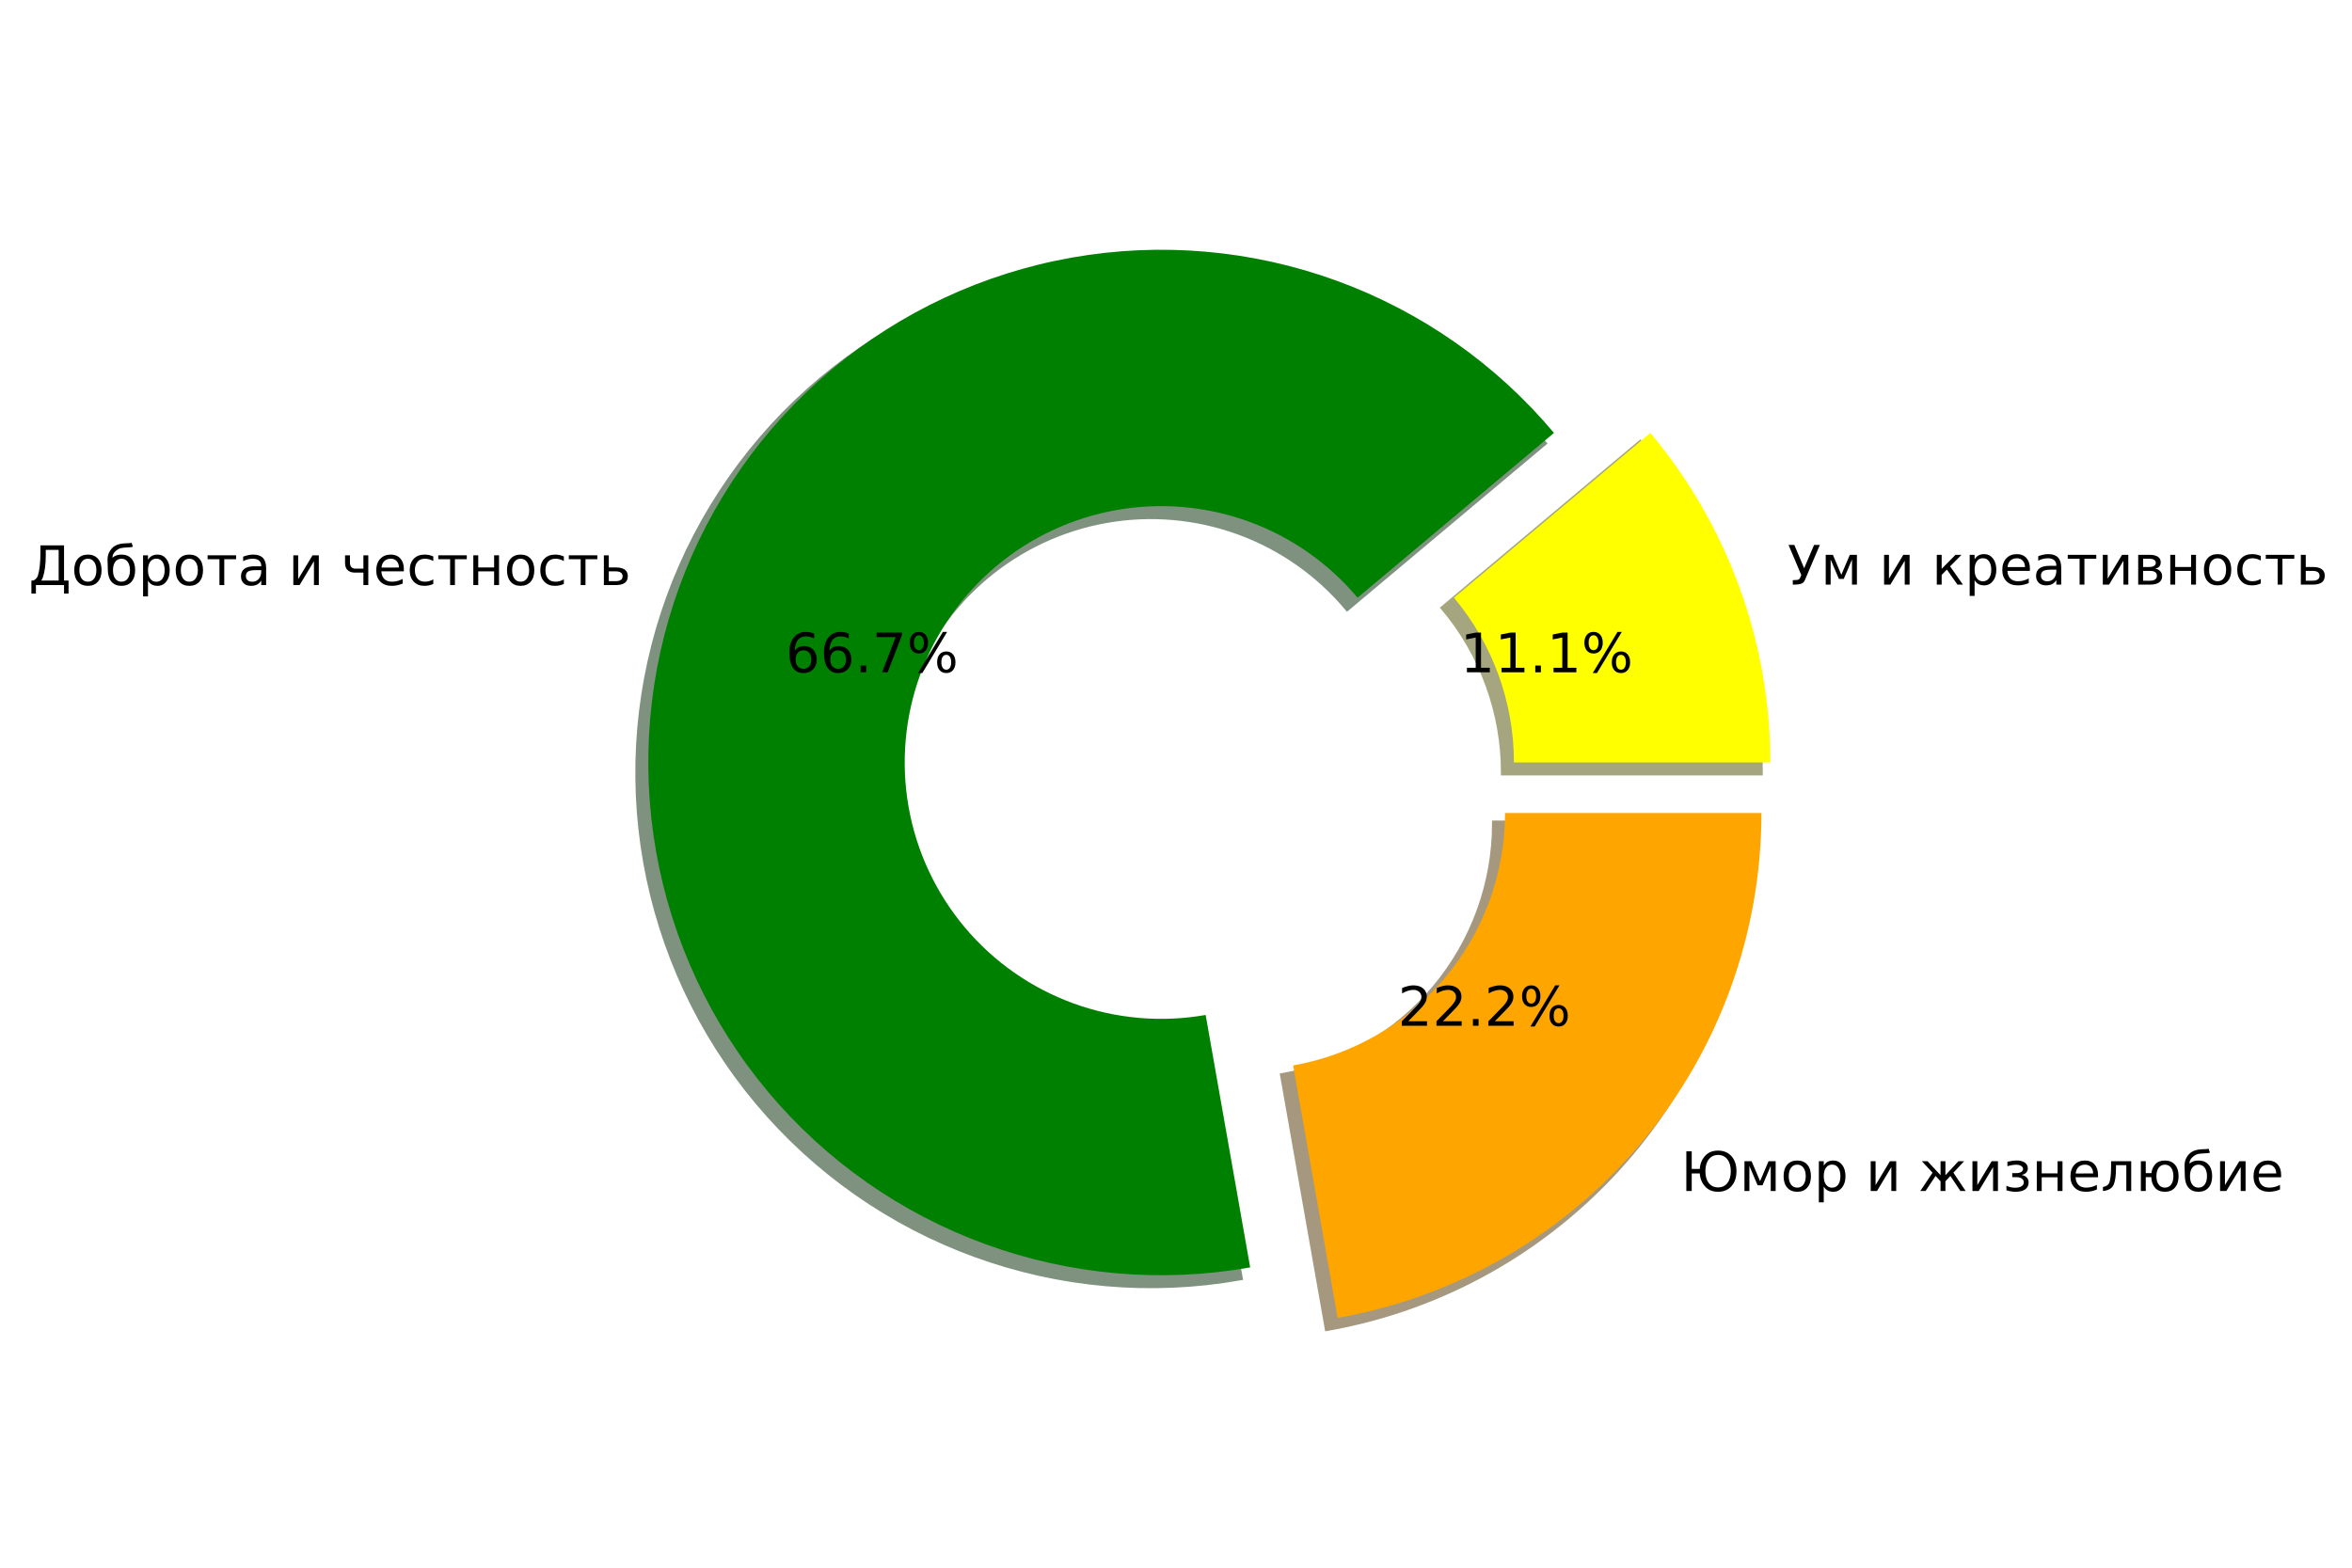
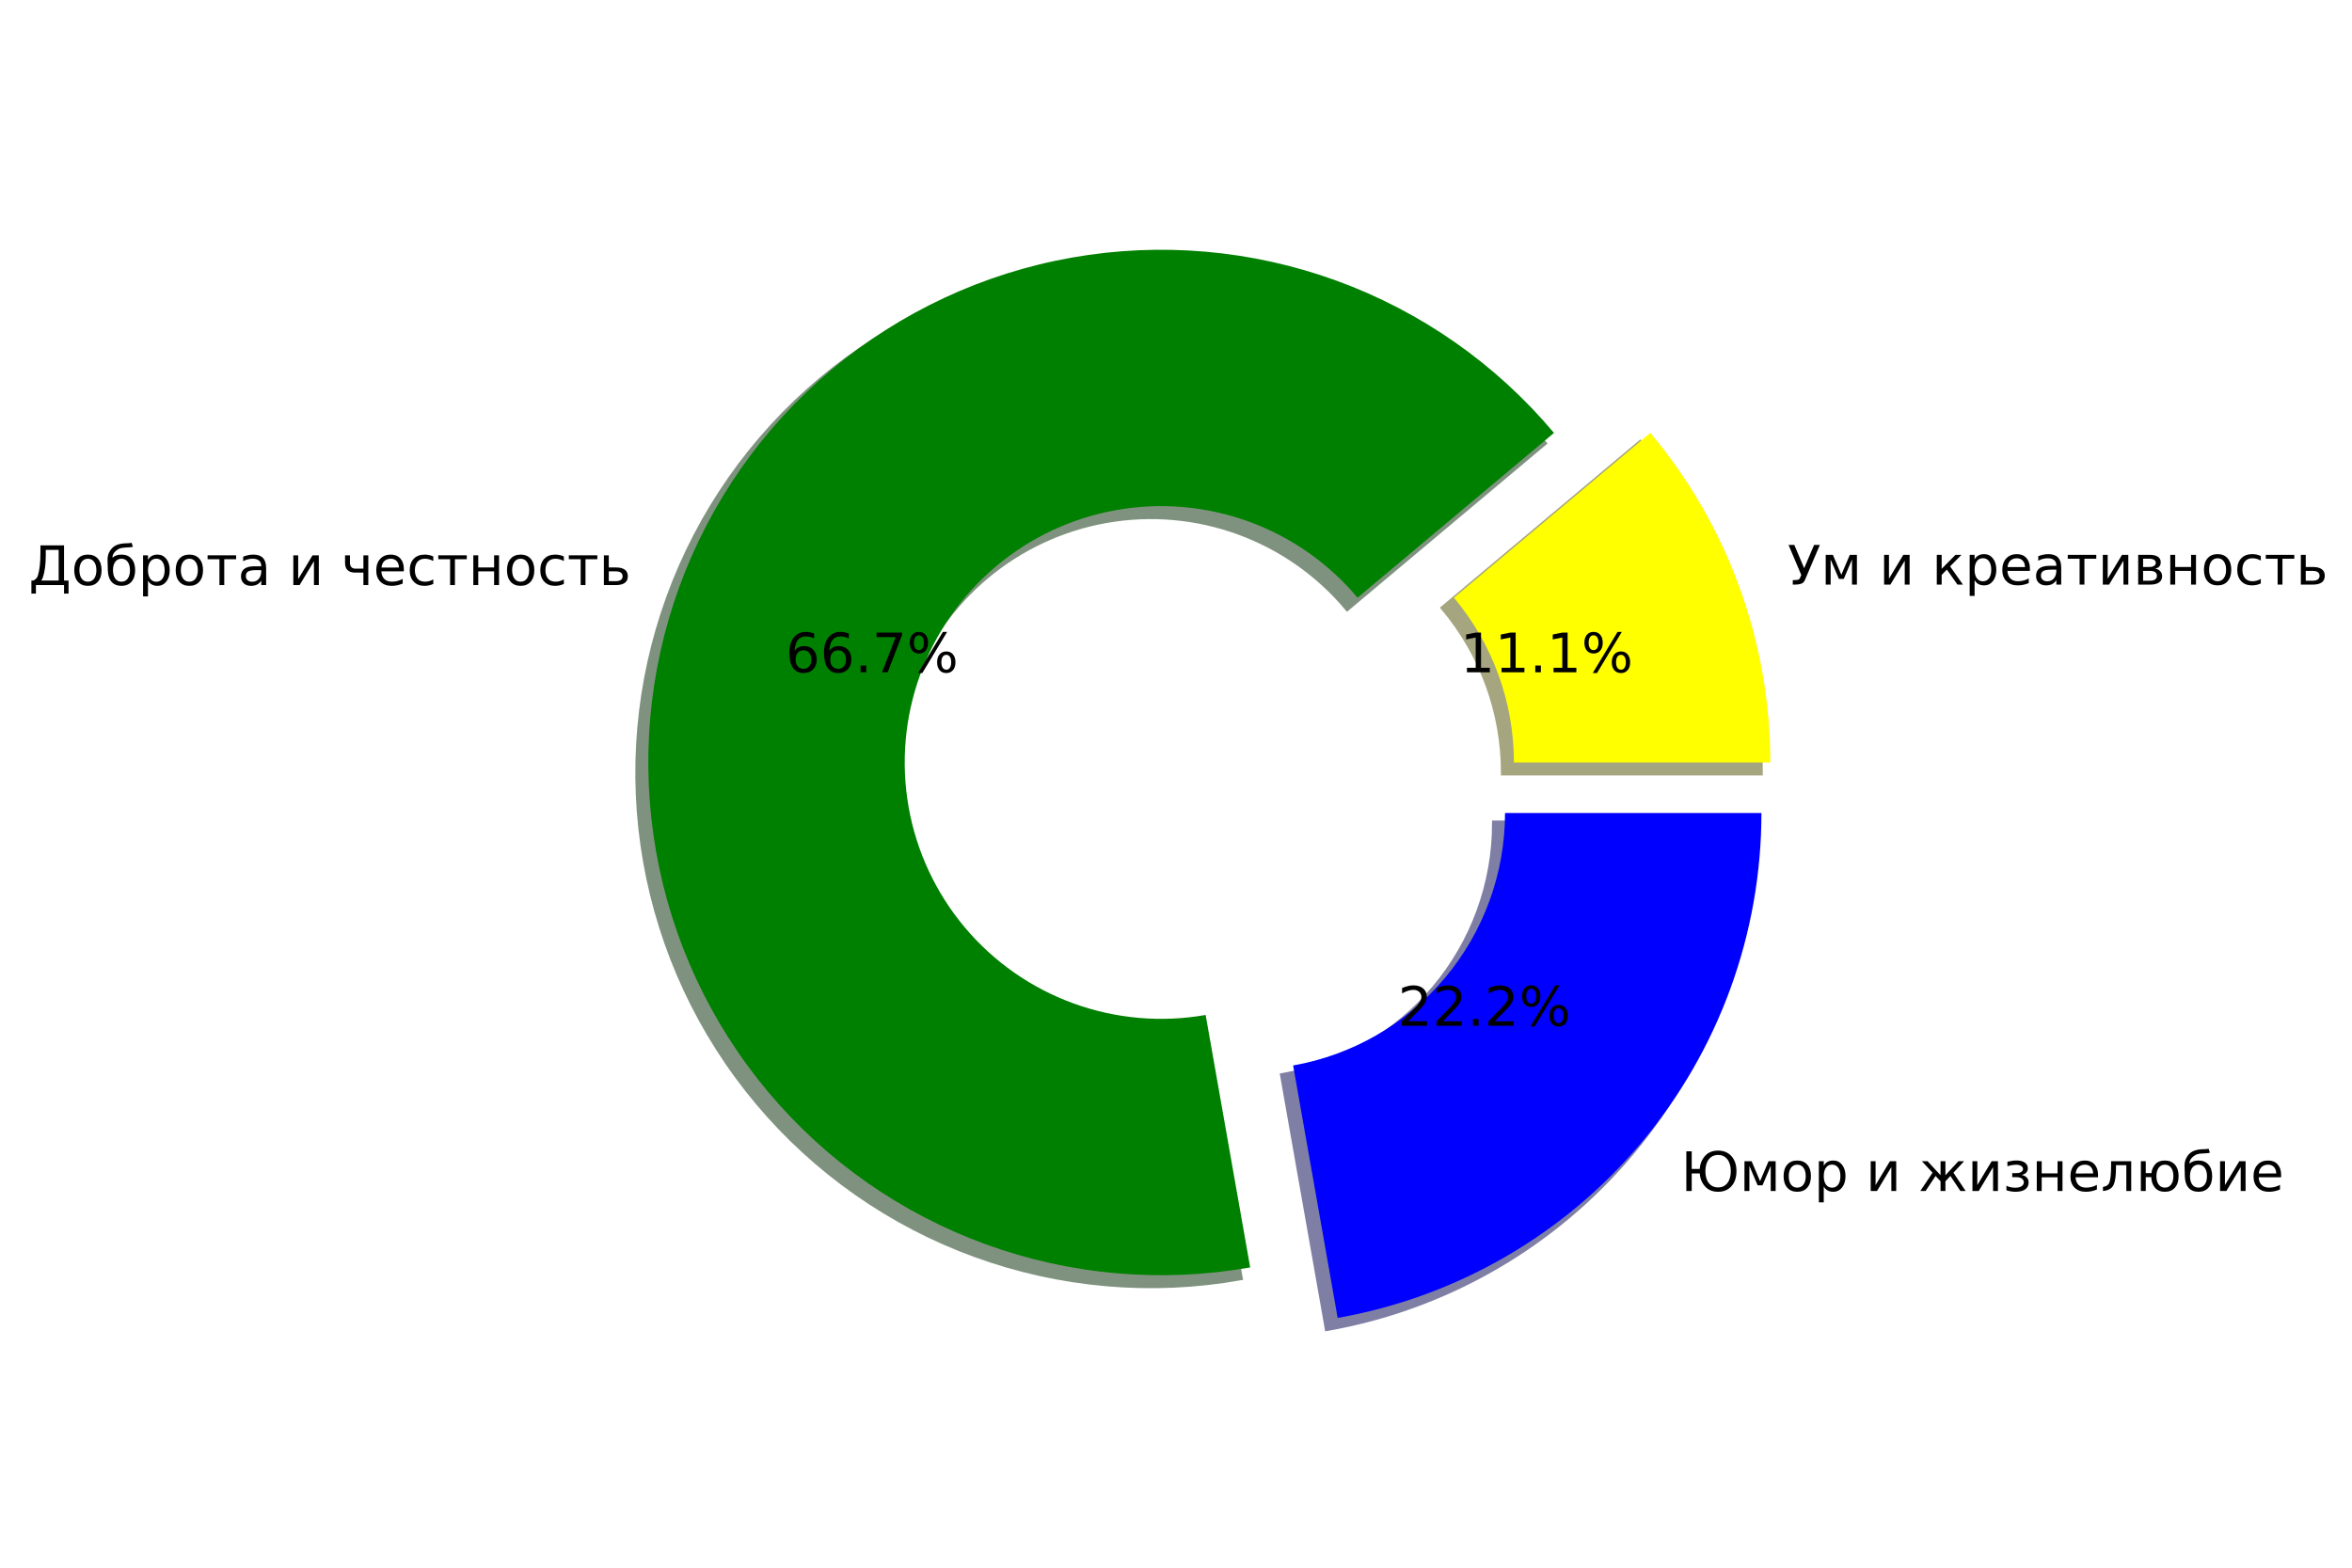
<svg xmlns="http://www.w3.org/2000/svg" xmlns:xlink="http://www.w3.org/1999/xlink" height="288pt" version="1.1" viewBox="0 0 432 288" width="432pt">
  <defs>
    <style type="text/css">*{stroke-linecap:butt;stroke-linejoin:round;}</style>
  </defs>
  <g id="figure_1">
    <g id="patch_1">
      <path d="M 0 288  L 432 288  L 432 0  L 0 0  z " style="fill:none;" />
    </g>
    <g id="axes_1">
      <g id="patch_2">
        <path d="M 323.281 141.961  C 323.281 130.974 321.359 120.07 317.601 109.745  C 313.843 99.42 308.307 89.832 301.244 81.415  L 265.166 111.688  C 268.697 115.896 271.465 120.691 273.344 125.853  C 275.223 131.016 276.184 136.467 276.184 141.961  L 323.281 141.961  z " style="fill:#4c4c00;opacity:0.5;stroke:#4c4c00;stroke-linejoin:miter;" />
      </g>
      <g id="patch_3">
        <path d="M 283.541 81.415  C 272.914 68.749 259.137 59.103 243.601 53.448  C 228.065 47.793 211.31 46.328 195.028 49.198  C 178.746 52.069 163.503 59.177 150.838 69.805  C 138.173 80.432 128.526 94.209 122.872 109.745  C 117.217 125.281 115.751 142.036 118.622 158.318  C 121.493 174.6 128.601 189.843 139.228 202.508  C 149.856 215.173 163.632 224.82 179.169 230.474  C 194.705 236.129 211.459 237.595 227.741 234.724  L 219.563 188.343  C 211.422 189.778 203.045 189.045 195.277 186.218  C 187.509 183.39 180.62 178.567 175.306 172.235  C 169.993 165.902 166.439 158.281 165.003 150.14  C 163.568 141.998 164.301 133.621 167.128 125.853  C 169.956 118.085 174.779 111.197 181.111 105.883  C 187.444 100.569 195.065 97.015 203.206 95.58  C 211.348 94.144 219.725 94.877 227.493 97.705  C 235.261 100.532 242.149 105.355 247.463 111.688  L 283.541 81.415  z " style="fill:#002600;opacity:0.5;stroke:#002600;stroke-linejoin:miter;" />
      </g>
      <g id="patch_4">
-         <path d="M 243.808 244  C 265.612 240.156 285.377 228.744 299.608 211.784  C 313.84 194.824 321.646 173.377 321.646 151.237  L 274.549 151.237  C 274.549 162.307 270.646 173.031 263.53 181.511  C 256.414 189.991 246.532 195.697 235.63 197.619  L 243.808 244  z " style="fill:#4c3200;opacity:0.5;stroke:#4c3200;stroke-linejoin:miter;" />
+         <path d="M 243.808 244  C 265.612 240.156 285.377 228.744 299.608 211.784  C 313.84 194.824 321.646 173.377 321.646 151.237  L 274.549 151.237  C 274.549 162.307 270.646 173.031 263.53 181.511  C 256.414 189.991 246.532 195.697 235.63 197.619  L 243.808 244  z " style="fill:#00004c;opacity:0.5;stroke:#00004c;stroke-linejoin:miter;" />
      </g>
      <g id="patch_5">
        <path d="M 325.165 140.077  C 325.165 129.09 323.242 118.186 319.484 107.861  C 315.726 97.536 310.191 87.948 303.128 79.531  L 267.05 109.804  C 270.581 114.013 273.349 118.807 275.228 123.969  C 277.107 129.132 278.068 134.584 278.068 140.077  L 325.165 140.077  z " style="fill:#ffff00;" />
      </g>
      <g id="patch_6">
        <path d="M 285.425 79.531  C 274.798 66.866 261.021 57.219 245.485 51.564  C 229.949 45.909 213.194 44.444 196.912 47.315  C 180.63 50.186 165.387 57.293 152.722 67.921  C 140.057 78.548 130.41 92.325 124.755 107.861  C 119.101 123.397 117.635 140.152 120.506 156.434  C 123.377 172.716 130.485 187.959 141.112 200.624  C 151.739 213.289 165.516 222.936 181.053 228.591  C 196.589 234.245 213.343 235.711 229.625 232.84  L 221.447 186.459  C 213.306 187.894 204.929 187.161 197.161 184.334  C 189.393 181.507 182.504 176.683 177.19 170.351  C 171.877 164.018 168.323 156.397 166.887 148.256  C 165.452 140.115 166.185 131.737 169.012 123.969  C 171.839 116.201 176.663 109.313 182.995 103.999  C 189.328 98.685 196.949 95.131 205.09 93.696  C 213.231 92.26 221.609 92.993 229.377 95.821  C 237.145 98.648 244.033 103.471 249.347 109.804  L 285.425 79.531  z " style="fill:#008000;" />
      </g>
      <g id="patch_7">
-         <path d="M 245.692 242.116  C 267.496 238.272 287.261 226.86 301.492 209.9  C 315.724 192.94 323.529 171.494 323.529 149.354  L 276.433 149.354  C 276.433 160.424 272.53 171.147 265.414 179.627  C 258.298 188.107 248.416 193.813 237.514 195.735  L 245.692 242.116  z " style="fill:#ffa500;" />
+         <path d="M 245.692 242.116  C 267.496 238.272 287.261 226.86 301.492 209.9  C 315.724 192.94 323.529 171.494 323.529 149.354  L 276.433 149.354  C 276.433 160.424 272.53 171.147 265.414 179.627  C 258.298 188.107 248.416 193.813 237.514 195.735  L 245.692 242.116  z " style="fill:#0000ff;" />
      </g>
      <g id="matplotlib.axis_1" />
      <g id="matplotlib.axis_2" />
      <g id="text_1">
        <g transform="translate(328.3358 107.3989)scale(0.1 -0.1)">
          <defs>
            <path d="M 31.984 8.844  Q 30.953 6.391 29.391 4.547  Q 25.531 0 13.281 0  L 9.516 0  L 9.516 8.297  L 12.594 8.297  Q 18.406 8.297 20.656 9.625  Q 22.016 10.453 22.906 12.5  L 25.094 17.672  L 1.703 72.906  L 12.312 72.906  L 30.422 30.125  L 48.641 72.906  L 59.234 72.906  z " id="DejaVuSans-1059" />
            <path d="M 9.078 54.688  L 22.219 54.688  L 37.75 18.062  L 53.328 54.688  L 66.359 54.688  L 66.359 0  L 57.328 0  L 57.328 46.094  L 42.234 10.5  L 33.25 10.5  L 18.109 46.094  L 18.109 0  L 9.078 0  z " id="DejaVuSans-1084" />
            <path id="DejaVuSans-32" />
            <path d="M 55.906 54.688  L 55.906 0  L 46.969 0  L 46.969 43.891  L 20.609 0  L 9.078 0  L 9.078 54.688  L 18.016 54.688  L 18.016 10.891  L 44.344 54.688  z " id="DejaVuSans-1080" />
            <path d="M 9.078 54.688  L 18.016 54.688  L 18.016 29  L 43.359 54.688  L 54.391 54.688  L 33.5 33.547  L 57.078 0  L 47.016 0  L 27.641 27.594  L 18.016 17.828  L 18.016 0  L 9.078 0  z " id="DejaVuSans-1082" />
            <path d="M 18.109 8.203  L 18.109 -20.797  L 9.078 -20.797  L 9.078 54.688  L 18.109 54.688  L 18.109 46.391  Q 20.953 51.266 25.266 53.625  Q 29.594 56 35.594 56  Q 45.562 56 51.781 48.094  Q 58.016 40.188 58.016 27.297  Q 58.016 14.406 51.781 6.484  Q 45.562 -1.422 35.594 -1.422  Q 29.594 -1.422 25.266 0.953  Q 20.953 3.328 18.109 8.203  z M 48.688 27.297  Q 48.688 37.203 44.609 42.844  Q 40.531 48.484 33.406 48.484  Q 26.266 48.484 22.188 42.844  Q 18.109 37.203 18.109 27.297  Q 18.109 17.391 22.188 11.75  Q 26.266 6.109 33.406 6.109  Q 40.531 6.109 44.609 11.75  Q 48.688 17.391 48.688 27.297  z " id="DejaVuSans-1088" />
            <path d="M 56.203 29.594  L 56.203 25.203  L 14.891 25.203  Q 15.484 15.922 20.484 11.062  Q 25.484 6.203 34.422 6.203  Q 39.594 6.203 44.453 7.469  Q 49.312 8.734 54.109 11.281  L 54.109 2.781  Q 49.266 0.734 44.188 -0.344  Q 39.109 -1.422 33.891 -1.422  Q 20.797 -1.422 13.156 6.188  Q 5.516 13.812 5.516 26.812  Q 5.516 40.234 12.766 48.109  Q 20.016 56 32.328 56  Q 43.359 56 49.781 48.891  Q 56.203 41.797 56.203 29.594  z M 47.219 32.234  Q 47.125 39.594 43.094 43.984  Q 39.062 48.391 32.422 48.391  Q 24.906 48.391 20.391 44.141  Q 15.875 39.891 15.188 32.172  z " id="DejaVuSans-1077" />
            <path d="M 34.281 27.484  Q 23.391 27.484 19.188 25  Q 14.984 22.516 14.984 16.5  Q 14.984 11.719 18.141 8.906  Q 21.297 6.109 26.703 6.109  Q 34.188 6.109 38.703 11.406  Q 43.219 16.703 43.219 25.484  L 43.219 27.484  z M 52.203 31.203  L 52.203 0  L 43.219 0  L 43.219 8.297  Q 40.141 3.328 35.547 0.953  Q 30.953 -1.422 24.312 -1.422  Q 15.922 -1.422 10.953 3.297  Q 6 8.016 6 15.922  Q 6 25.141 12.172 29.828  Q 18.359 34.516 30.609 34.516  L 43.219 34.516  L 43.219 35.406  Q 43.219 41.609 39.141 45  Q 35.062 48.391 27.688 48.391  Q 23 48.391 18.547 47.266  Q 14.109 46.141 10.016 43.891  L 10.016 52.203  Q 14.938 54.109 19.578 55.047  Q 24.219 56 28.609 56  Q 40.484 56 46.344 49.844  Q 52.203 43.703 52.203 31.203  z " id="DejaVuSans-1072" />
            <path d="M 2.938 54.688  L 55.328 54.688  L 55.328 47.516  L 33.547 47.516  L 33.547 0  L 24.703 0  L 24.703 47.516  L 2.938 47.516  z " id="DejaVuSans-1090" />
            <path d="M 18.062 25.203  L 18.062 7.172  L 30.859 7.172  Q 37.016 7.172 40.234 9.484  Q 43.453 11.812 43.453 16.219  Q 43.453 20.609 40.234 22.906  Q 37.016 25.203 30.859 25.203  z M 18.062 47.516  L 18.062 32.375  L 29.891 32.375  Q 34.969 32.375 38.188 34.391  Q 41.406 36.422 41.406 40.047  Q 41.406 43.656 38.188 45.578  Q 34.969 47.516 29.891 47.516  z M 9.078 54.688  L 30.469 54.688  Q 40.094 54.688 45.266 51.172  Q 50.438 47.656 50.438 41.156  Q 50.438 36.141 47.797 33.172  Q 45.172 30.219 39.984 29.5  Q 46.188 28.328 49.609 24.609  Q 53.031 20.906 53.031 15.328  Q 53.031 8.016 47.391 4  Q 41.75 0 31.297 0  L 9.078 0  z " id="DejaVuSans-1074" />
            <path d="M 9.078 54.688  L 18.109 54.688  L 18.109 32.375  L 47.266 32.375  L 47.266 54.688  L 56.297 54.688  L 56.297 0  L 47.266 0  L 47.266 25.203  L 18.109 25.203  L 18.109 0  L 9.078 0  z " id="DejaVuSans-1085" />
            <path d="M 30.609 48.391  Q 23.391 48.391 19.188 42.75  Q 14.984 37.109 14.984 27.297  Q 14.984 17.484 19.156 11.844  Q 23.344 6.203 30.609 6.203  Q 37.797 6.203 41.984 11.859  Q 46.188 17.531 46.188 27.297  Q 46.188 37.016 41.984 42.703  Q 37.797 48.391 30.609 48.391  z M 30.609 56  Q 42.328 56 49.016 48.375  Q 55.719 40.766 55.719 27.297  Q 55.719 13.875 49.016 6.219  Q 42.328 -1.422 30.609 -1.422  Q 18.844 -1.422 12.172 6.219  Q 5.516 13.875 5.516 27.297  Q 5.516 40.766 12.172 48.375  Q 18.844 56 30.609 56  z " id="DejaVuSans-1086" />
            <path d="M 48.781 52.594  L 48.781 44.188  Q 44.969 46.297 41.141 47.344  Q 37.312 48.391 33.406 48.391  Q 24.656 48.391 19.812 42.844  Q 14.984 37.312 14.984 27.297  Q 14.984 17.281 19.812 11.734  Q 24.656 6.203 33.406 6.203  Q 37.312 6.203 41.141 7.25  Q 44.969 8.297 48.781 10.406  L 48.781 2.094  Q 45.016 0.344 40.984 -0.531  Q 36.969 -1.422 32.422 -1.422  Q 20.062 -1.422 12.781 6.344  Q 5.516 14.109 5.516 27.297  Q 5.516 40.672 12.859 48.328  Q 20.219 56 33.016 56  Q 37.156 56 41.109 55.141  Q 45.062 54.297 48.781 52.594  z " id="DejaVuSans-1089" />
            <path d="M 43.453 16.219  Q 43.453 20.609 40.25 22.906  Q 37.062 25.203 30.906 25.203  L 18.109 25.203  L 18.109 7.172  L 30.906 7.172  Q 37.062 7.172 40.25 9.484  Q 43.453 11.812 43.453 16.219  z M 9.078 54.688  L 18.109 54.688  L 18.109 32.375  L 31.297 32.375  Q 41.75 32.375 47.391 28.391  Q 53.031 24.422 53.031 16.219  Q 53.031 8.016 47.391 4  Q 41.75 0 31.297 0  L 9.078 0  z " id="DejaVuSans-1100" />
          </defs>
          <use xlink:href="#DejaVuSans-1059" />
          <use x="60.938" xlink:href="#DejaVuSans-1084" />
          <use x="136.377" xlink:href="#DejaVuSans-32" />
          <use x="168.164" xlink:href="#DejaVuSans-1080" />
          <use x="233.154" xlink:href="#DejaVuSans-32" />
          <use x="264.941" xlink:href="#DejaVuSans-1082" />
          <use x="325.342" xlink:href="#DejaVuSans-1088" />
          <use x="388.818" xlink:href="#DejaVuSans-1077" />
          <use x="450.342" xlink:href="#DejaVuSans-1072" />
          <use x="511.621" xlink:href="#DejaVuSans-1090" />
          <use x="569.873" xlink:href="#DejaVuSans-1080" />
          <use x="634.863" xlink:href="#DejaVuSans-1074" />
          <use x="693.799" xlink:href="#DejaVuSans-1085" />
          <use x="759.18" xlink:href="#DejaVuSans-1086" />
          <use x="820.361" xlink:href="#DejaVuSans-1089" />
          <use x="875.342" xlink:href="#DejaVuSans-1090" />
          <use x="933.594" xlink:href="#DejaVuSans-1100" />
        </g>
      </g>
      <g id="text_2">
        <g transform="translate(268.1956 123.507)scale(0.1 -0.1)">
          <defs>
            <path d="M 12.406 8.297  L 28.516 8.297  L 28.516 63.922  L 10.984 60.406  L 10.984 69.391  L 28.422 72.906  L 38.281 72.906  L 38.281 8.297  L 54.391 8.297  L 54.391 0  L 12.406 0  z " id="DejaVuSans-49" />
            <path d="M 10.688 12.406  L 21 12.406  L 21 0  L 10.688 0  z " id="DejaVuSans-46" />
            <path d="M 72.703 32.078  Q 68.453 32.078 66.031 28.469  Q 63.625 24.859 63.625 18.406  Q 63.625 12.062 66.031 8.422  Q 68.453 4.781 72.703 4.781  Q 76.859 4.781 79.266 8.422  Q 81.688 12.062 81.688 18.406  Q 81.688 24.812 79.266 28.438  Q 76.859 32.078 72.703 32.078  z M 72.703 38.281  Q 80.422 38.281 84.953 32.906  Q 89.5 27.547 89.5 18.406  Q 89.5 9.281 84.938 3.922  Q 80.375 -1.422 72.703 -1.422  Q 64.891 -1.422 60.344 3.922  Q 55.812 9.281 55.812 18.406  Q 55.812 27.594 60.375 32.938  Q 64.938 38.281 72.703 38.281  z M 22.312 68.016  Q 18.109 68.016 15.688 64.375  Q 13.281 60.75 13.281 54.391  Q 13.281 47.953 15.672 44.328  Q 18.062 40.719 22.312 40.719  Q 26.562 40.719 28.969 44.328  Q 31.391 47.953 31.391 54.391  Q 31.391 60.688 28.953 64.344  Q 26.516 68.016 22.312 68.016  z M 66.406 74.219  L 74.219 74.219  L 28.609 -1.422  L 20.797 -1.422  z M 22.312 74.219  Q 30.031 74.219 34.609 68.875  Q 39.203 63.531 39.203 54.391  Q 39.203 45.172 34.641 39.844  Q 30.078 34.516 22.312 34.516  Q 14.547 34.516 10.031 39.859  Q 5.516 45.219 5.516 54.391  Q 5.516 63.484 10.047 68.844  Q 14.594 74.219 22.312 74.219  z " id="DejaVuSans-37" />
          </defs>
          <use xlink:href="#DejaVuSans-49" />
          <use x="63.623" xlink:href="#DejaVuSans-49" />
          <use x="127.246" xlink:href="#DejaVuSans-46" />
          <use x="159.033" xlink:href="#DejaVuSans-49" />
          <use x="222.656" xlink:href="#DejaVuSans-37" />
        </g>
      </g>
      <g id="text_3">
        <g transform="translate(5.272904 107.4841)scale(0.1 -0.1)">
          <defs>
            <path d="M 22.797 8.297  L 55.031 8.297  L 55.031 64.594  L 31.344 64.594  L 31.344 54.25  Q 31.344 29.891 25.875 13.719  Q 24.75 10.406 22.797 8.297  z M 8.406 8.297  Q 14.938 11.375 16.797 17.234  Q 21.531 32.281 21.531 59.125  L 21.531 72.906  L 64.891 72.906  L 64.891 8.297  L 73.188 8.297  L 73.188 -15.672  L 64.891 -15.672  L 64.891 0  L 13.234 0  L 13.234 -15.672  L 4.938 -15.672  L 4.938 8.297  z " id="DejaVuSans-1044" />
            <path d="M 31.109 56  Q 42.828 56 49.516 48.375  Q 56.203 40.766 56.203 27.297  Q 56.203 13.875 49.516 6.219  Q 42.828 -1.422 31.109 -1.422  Q 19.344 -1.422 12.844 6  Q 6.344 13.422 6 27.297  L 5.719 38.484  Q 5.469 44.281 5.469 46.297  Q 5.469 54.109 8.297 59.859  Q 12.75 68.891 20.438 72.797  Q 28.125 76.703 41.016 76.812  Q 46.969 76.859 49.609 77.688  L 52.094 70.562  Q 49.703 69.578 47.516 69.531  L 35.297 68.703  Q 29.156 68.266 25.438 66.109  Q 15.719 60.406 14.797 52.938  L 14.453 50.203  Q 20.797 56 31.109 56  z M 31.109 48.391  Q 23.875 48.391 19.672 42.75  Q 15.484 37.109 15.484 27.297  Q 15.484 17.484 19.656 11.844  Q 23.828 6.203 31.109 6.203  Q 38.281 6.203 42.484 11.859  Q 46.688 17.531 46.688 27.297  Q 46.688 37.016 42.484 42.703  Q 38.281 48.391 31.109 48.391  z " id="DejaVuSans-1073" />
            <path d="M 41.016 0  L 41.016 23  L 24.266 23  Q 16.797 23 11.812 27.641  Q 7.328 31.844 7.328 40.828  L 7.328 54.688  L 16.312 54.688  L 16.312 41.656  Q 16.312 35.938 18.844 33.062  Q 21.438 30.172 26.516 30.172  L 41.016 30.172  L 41.016 54.688  L 50 54.688  L 50 0  z " id="DejaVuSans-1095" />
          </defs>
          <use xlink:href="#DejaVuSans-1044" />
          <use x="78.125" xlink:href="#DejaVuSans-1086" />
          <use x="139.307" xlink:href="#DejaVuSans-1073" />
          <use x="200.977" xlink:href="#DejaVuSans-1088" />
          <use x="264.453" xlink:href="#DejaVuSans-1086" />
          <use x="325.635" xlink:href="#DejaVuSans-1090" />
          <use x="383.887" xlink:href="#DejaVuSans-1072" />
          <use x="445.166" xlink:href="#DejaVuSans-32" />
          <use x="476.953" xlink:href="#DejaVuSans-1080" />
          <use x="541.943" xlink:href="#DejaVuSans-32" />
          <use x="573.73" xlink:href="#DejaVuSans-1095" />
          <use x="632.812" xlink:href="#DejaVuSans-1077" />
          <use x="694.336" xlink:href="#DejaVuSans-1089" />
          <use x="749.316" xlink:href="#DejaVuSans-1090" />
          <use x="807.568" xlink:href="#DejaVuSans-1085" />
          <use x="872.949" xlink:href="#DejaVuSans-1086" />
          <use x="934.131" xlink:href="#DejaVuSans-1089" />
          <use x="989.111" xlink:href="#DejaVuSans-1090" />
          <use x="1047.363" xlink:href="#DejaVuSans-1100" />
        </g>
      </g>
      <g id="text_4">
        <g transform="translate(144.2772 123.507)scale(0.1 -0.1)">
          <defs>
            <path d="M 33.016 40.375  Q 26.375 40.375 22.484 35.828  Q 18.609 31.297 18.609 23.391  Q 18.609 15.531 22.484 10.953  Q 26.375 6.391 33.016 6.391  Q 39.656 6.391 43.531 10.953  Q 47.406 15.531 47.406 23.391  Q 47.406 31.297 43.531 35.828  Q 39.656 40.375 33.016 40.375  z M 52.594 71.297  L 52.594 62.312  Q 48.875 64.062 45.094 64.984  Q 41.312 65.922 37.594 65.922  Q 27.828 65.922 22.672 59.328  Q 17.531 52.734 16.797 39.406  Q 19.672 43.656 24.016 45.922  Q 28.375 48.188 33.594 48.188  Q 44.578 48.188 50.953 41.516  Q 57.328 34.859 57.328 23.391  Q 57.328 12.156 50.688 5.359  Q 44.047 -1.422 33.016 -1.422  Q 20.359 -1.422 13.672 8.266  Q 6.984 17.969 6.984 36.375  Q 6.984 53.656 15.188 63.938  Q 23.391 74.219 37.203 74.219  Q 40.922 74.219 44.703 73.484  Q 48.484 72.75 52.594 71.297  z " id="DejaVuSans-54" />
            <path d="M 8.203 72.906  L 55.078 72.906  L 55.078 68.703  L 28.609 0  L 18.312 0  L 43.219 64.594  L 8.203 64.594  z " id="DejaVuSans-55" />
          </defs>
          <use xlink:href="#DejaVuSans-54" />
          <use x="63.623" xlink:href="#DejaVuSans-54" />
          <use x="127.246" xlink:href="#DejaVuSans-46" />
          <use x="159.033" xlink:href="#DejaVuSans-55" />
          <use x="222.656" xlink:href="#DejaVuSans-37" />
        </g>
      </g>
      <g id="text_5">
        <g transform="translate(308.7079 218.7994)scale(0.1 -0.1)">
          <defs>
            <path d="M 68.656 66.219  Q 57.906 66.219 51.562 58.203  Q 45.266 50.203 45.266 36.375  Q 45.266 22.609 51.562 14.594  Q 57.906 6.594 68.656 6.594  Q 79.391 6.594 85.641 14.594  Q 91.938 22.609 91.938 36.375  Q 91.938 50.203 85.641 58.203  Q 79.391 66.219 68.656 66.219  z M 35.016 40.578  Q 35.688 54.25 44.484 64.266  Q 53.266 74.219 68.656 74.219  Q 83.984 74.219 93.172 63.969  Q 102.344 53.656 102.344 36.375  Q 102.344 19.141 93.172 8.891  Q 83.984 -1.422 68.656 -1.422  Q 53.266 -1.422 44.484 8.594  Q 35.688 18.609 35.016 32.281  L 20.172 32.281  L 20.172 0  L 10.297 0  L 10.297 72.906  L 20.172 72.906  L 20.172 40.578  z " id="DejaVuSans-1070" />
            <path d="M 40.578 54.688  L 49.516 54.688  L 49.516 29  L 73.391 54.688  L 83.844 54.688  L 64.203 33.641  L 86.672 0  L 77.047 0  L 58.641 27.641  L 49.516 17.828  L 49.516 0  L 40.578 0  L 40.578 17.828  L 31.453 27.641  L 13.031 0  L 3.422 0  L 25.875 33.641  L 6.25 54.688  L 16.703 54.688  L 40.578 29  z " id="DejaVuSans-1078" />
            <path d="M 34.469 29.5  Q 40.531 28.328 43.891 24.75  Q 47.266 21.188 47.266 15.922  Q 47.266 7.469 40.969 3.016  Q 34.672 -1.422 23.047 -1.422  Q 19.141 -1.422 15.016 -0.734  Q 10.891 -0.047 6.5 1.312  L 6.5 9.672  Q 9.969 7.859 14.109 6.953  Q 18.266 6.062 22.797 6.062  Q 30.172 6.062 34.297 8.797  Q 38.422 11.531 38.422 15.922  Q 38.422 20.219 34.766 22.828  Q 31.109 25.438 24.422 25.438  L 17.188 25.438  L 17.188 32.859  L 24.75 32.859  Q 30.422 32.859 33.719 35.031  Q 37.016 37.203 37.016 40.625  Q 37.016 43.75 33.609 46  Q 30.219 48.25 24.422 48.25  Q 20.953 48.25 17.016 47.609  Q 13.094 46.969 8.344 45.562  L 8.344 53.719  Q 13.141 54.891 17.281 55.469  Q 21.438 56.062 25.141 56.062  Q 34.719 56.062 40.25 52.219  Q 45.797 48.391 45.797 41.5  Q 45.797 36.969 42.859 33.812  Q 39.938 30.672 34.469 29.5  z " id="DejaVuSans-1079" />
            <path d="M 3.719 0  L 3.719 7.469  Q 12.594 8.844 15.328 14.984  Q 18.656 23.641 18.656 45.75  L 18.656 54.688  L 55.609 54.688  L 55.609 0  L 46.625 0  L 46.625 47.516  L 27.641 47.516  L 27.641 42.094  Q 27.641 21 23.344 11.531  Q 18.75 1.422 3.719 0  z " id="DejaVuSans-1083" />
            <path d="M 53.609 48.391  Q 46.391 48.391 42.188 42.75  Q 37.984 37.109 37.984 27.297  Q 37.984 17.484 42.156 11.844  Q 46.344 6.203 53.609 6.203  Q 60.797 6.203 64.984 11.859  Q 69.188 17.531 69.188 27.297  Q 69.188 37.016 64.984 42.703  Q 60.797 48.391 53.609 48.391  z M 28.812 32.859  Q 29.734 42.141 35.812 49.062  Q 41.891 56 53.609 56  Q 65.328 56 72.016 48.375  Q 78.719 40.766 78.719 27.297  Q 78.719 13.875 72.016 6.219  Q 65.328 -1.422 53.609 -1.422  Q 41.844 -1.422 35.422 5.953  Q 29 13.328 28.562 25.438  L 18.406 25.438  L 18.406 0  L 9.422 0  L 9.422 54.688  L 18.406 54.688  L 18.406 32.859  z " id="DejaVuSans-1102" />
          </defs>
          <use xlink:href="#DejaVuSans-1070" />
          <use x="107.959" xlink:href="#DejaVuSans-1084" />
          <use x="183.398" xlink:href="#DejaVuSans-1086" />
          <use x="244.58" xlink:href="#DejaVuSans-1088" />
          <use x="308.057" xlink:href="#DejaVuSans-32" />
          <use x="339.844" xlink:href="#DejaVuSans-1080" />
          <use x="404.834" xlink:href="#DejaVuSans-32" />
          <use x="436.621" xlink:href="#DejaVuSans-1078" />
          <use x="526.709" xlink:href="#DejaVuSans-1080" />
          <use x="591.699" xlink:href="#DejaVuSans-1079" />
          <use x="644.873" xlink:href="#DejaVuSans-1085" />
          <use x="710.254" xlink:href="#DejaVuSans-1077" />
          <use x="771.777" xlink:href="#DejaVuSans-1083" />
          <use x="835.693" xlink:href="#DejaVuSans-1102" />
          <use x="919.873" xlink:href="#DejaVuSans-1073" />
          <use x="981.543" xlink:href="#DejaVuSans-1080" />
          <use x="1046.533" xlink:href="#DejaVuSans-1077" />
        </g>
      </g>
      <g id="text_6">
        <g transform="translate(256.746 188.4409)scale(0.1 -0.1)">
          <defs>
            <path d="M 19.188 8.297  L 53.609 8.297  L 53.609 0  L 7.328 0  L 7.328 8.297  Q 12.938 14.109 22.625 23.891  Q 32.328 33.688 34.812 36.531  Q 39.547 41.844 41.422 45.531  Q 43.312 49.219 43.312 52.781  Q 43.312 58.594 39.234 62.25  Q 35.156 65.922 28.609 65.922  Q 23.969 65.922 18.812 64.312  Q 13.672 62.703 7.812 59.422  L 7.812 69.391  Q 13.766 71.781 18.938 73  Q 24.125 74.219 28.422 74.219  Q 39.75 74.219 46.484 68.547  Q 53.219 62.891 53.219 53.422  Q 53.219 48.922 51.531 44.891  Q 49.859 40.875 45.406 35.406  Q 44.188 33.984 37.641 27.219  Q 31.109 20.453 19.188 8.297  z " id="DejaVuSans-50" />
          </defs>
          <use xlink:href="#DejaVuSans-50" />
          <use x="63.623" xlink:href="#DejaVuSans-50" />
          <use x="127.246" xlink:href="#DejaVuSans-46" />
          <use x="159.033" xlink:href="#DejaVuSans-50" />
          <use x="222.656" xlink:href="#DejaVuSans-37" />
        </g>
      </g>
    </g>
  </g>
</svg>
